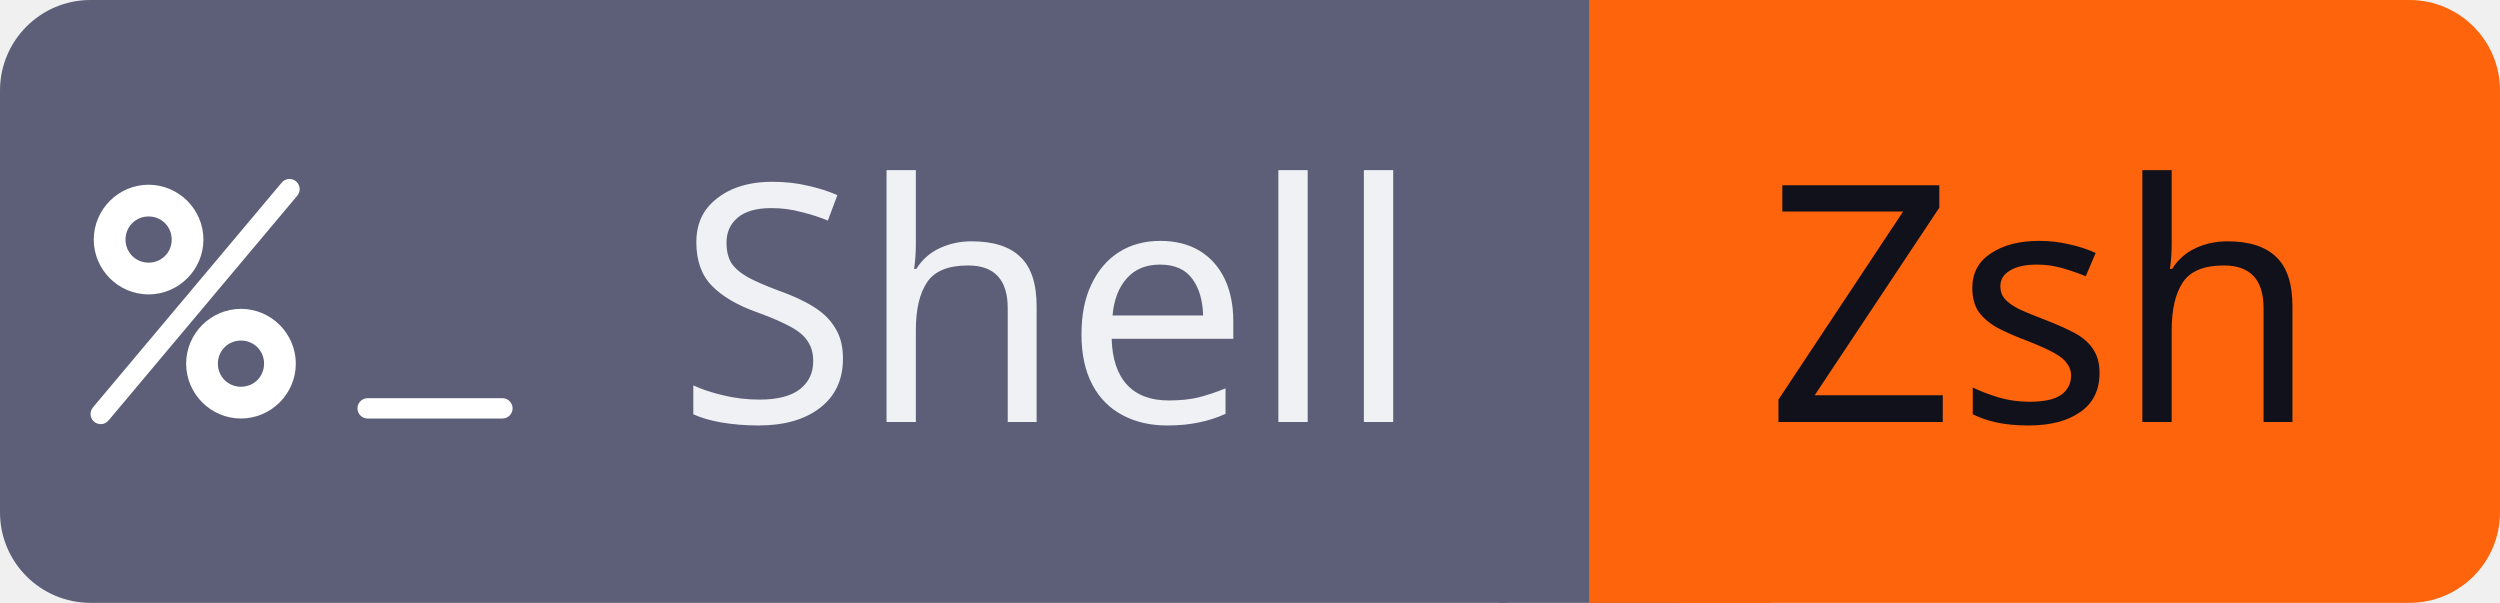
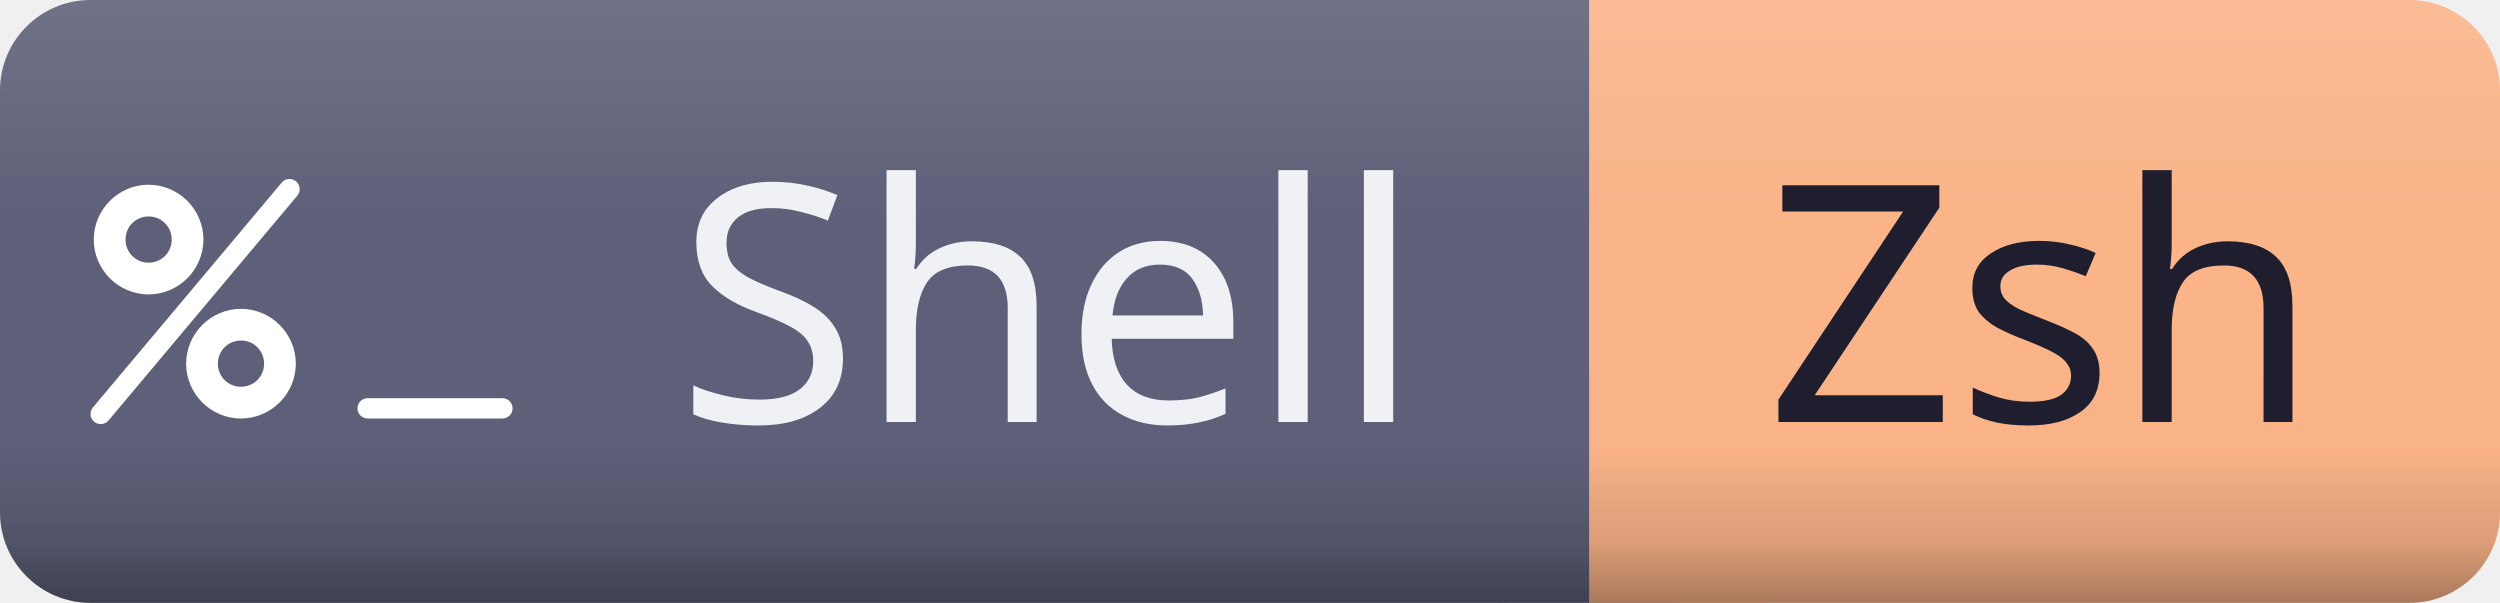
<svg xmlns="http://www.w3.org/2000/svg" id="shell-zsh" width="90.57" height="21.84" viewBox="0 0 90.57 21.84">
+   <defs>
+     <clipPath id="ggg-shell-zsh-clip">
+       <rect x="0" y="0" width="90.57" height="21.84" rx="3.28" ry="3.28" />
+     </clipPath>
+     <linearGradient id="ggg-shell-zsh-shade" x1="0%" y1="0%" x2="0%" y2="100%">
+       <stop offset="0%" stop-color="#000000" stop-opacity="0" />
+       <stop offset="74%" stop-color="#000000" stop-opacity="0" />
+       <stop offset="90%" stop-color="#000000" stop-opacity="0.12" />
+       <stop offset="100%" stop-color="#000000" stop-opacity="0.32" />
+     </linearGradient>
+     <linearGradient id="ggg-shell-zsh-highlight" x1="0%" y1="0%" x2="0%" y2="100%">
+       <stop offset="0%" stop-color="#ffffff" stop-opacity="0.12" />
+       <stop offset="35%" stop-color="#ffffff" stop-opacity="0.01" />
+       <stop offset="100%" stop-color="#ffffff" stop-opacity="0" />
+     </linearGradient>
+   </defs>
  <g shape-rendering="geometricPrecision">
    <rect x="0" width="57.57" height="21.84" fill="#5c5f77" rx="3.28" ry="3.28" />
-     <rect x="57.57" width="33" height="21.84" fill="#fe640b" rx="3.28" ry="3.28" />
+     <rect x="57.57" width="33" height="21.84" fill="#fab387" rx="3.28" ry="3.28" />
    <rect x="54.29" width="6.55" height="21.84" fill="#5c5f77" rx="0" ry="0" />
-     <rect x="57.57" width="6.55" height="21.84" fill="#fe640b" rx="0" ry="0" />
+     <rect x="57.57" width="6.55" height="21.84" fill="#fab387" rx="0" ry="0" />
+   </g>
+   <g clip-path="url(#ggg-shell-zsh-clip)">
+     <rect x="0" y="0" width="90.57" height="21.84" rx="3.28" ry="3.28" fill="url(#ggg-shell-zsh-shade)" />
+     <rect x="0" y="0" width="90.57" height="21.84" rx="3.28" ry="3.28" fill="url(#ggg-shell-zsh-highlight)" />
  </g>
  <g text-anchor="middle" shape-rendering="geometricPrecision">
    <text fill="#eff1f5" font-size="12.01" font-family="sans-serif" style="font-weight: 500" x="38.0" y="15.29">Shell</text>
-     <text fill="#11111b" font-size="12.01" font-family="sans-serif" style="font-weight: 500" x="74.0" y="15.29">Zsh</text>
+     <text fill="#1e1e2e" font-size="12.01" font-family="sans-serif" style="font-weight: 500" x="74.0" y="15.29">Zsh</text>
  </g>
  <g shape-rendering="geometricPrecision">
    <svg width="15.29" height="15.29" viewBox="0 0 24 24" x="3.28" y="3.28" fill="none">
      <path fill="#ffffff" d="M11.415 5.038a.58.58 0 0 0-.543.197L.135 18.021a.58.58 0 0 0 .071.814.58.58 0 0 0 .815-.07L11.757 5.979a.58.58 0 0 0-.07-.815.6.6 0 0 0-.272-.126m-8.113.317a3.133 3.133 0 0 0-3.12 3.12 3.13 3.13 0 0 0 3.12 3.119A3.133 3.133 0 0 0 6.42 8.475a3.13 3.13 0 0 0-3.119-3.119m0 1.806a1.3 1.3 0 0 1 1.314 1.313 1.3 1.3 0 0 1-1.314 1.312A1.3 1.3 0 0 1 1.99 8.475a1.3 1.3 0 0 1 1.312-1.314m5.253 5.253a3.13 3.13 0 0 0-3.119 3.119 3.13 3.13 0 0 0 3.12 3.118 3.133 3.133 0 0 0 3.118-3.12 3.133 3.133 0 0 0-3.119-3.118m0 1.805a1.3 1.3 0 0 1 1.313 1.314c0 .735-.577 1.312-1.312 1.312a1.3 1.3 0 0 1-1.314-1.312 1.3 1.3 0 0 1 1.313-1.314m7.201 3.276a.58.58 0 0 0-.578.578.58.58 0 0 0 .578.578h7.666a.58.58 0 0 0 .579-.578.58.58 0 0 0-.579-.578Z" />
    </svg>
  </g>
</svg>
